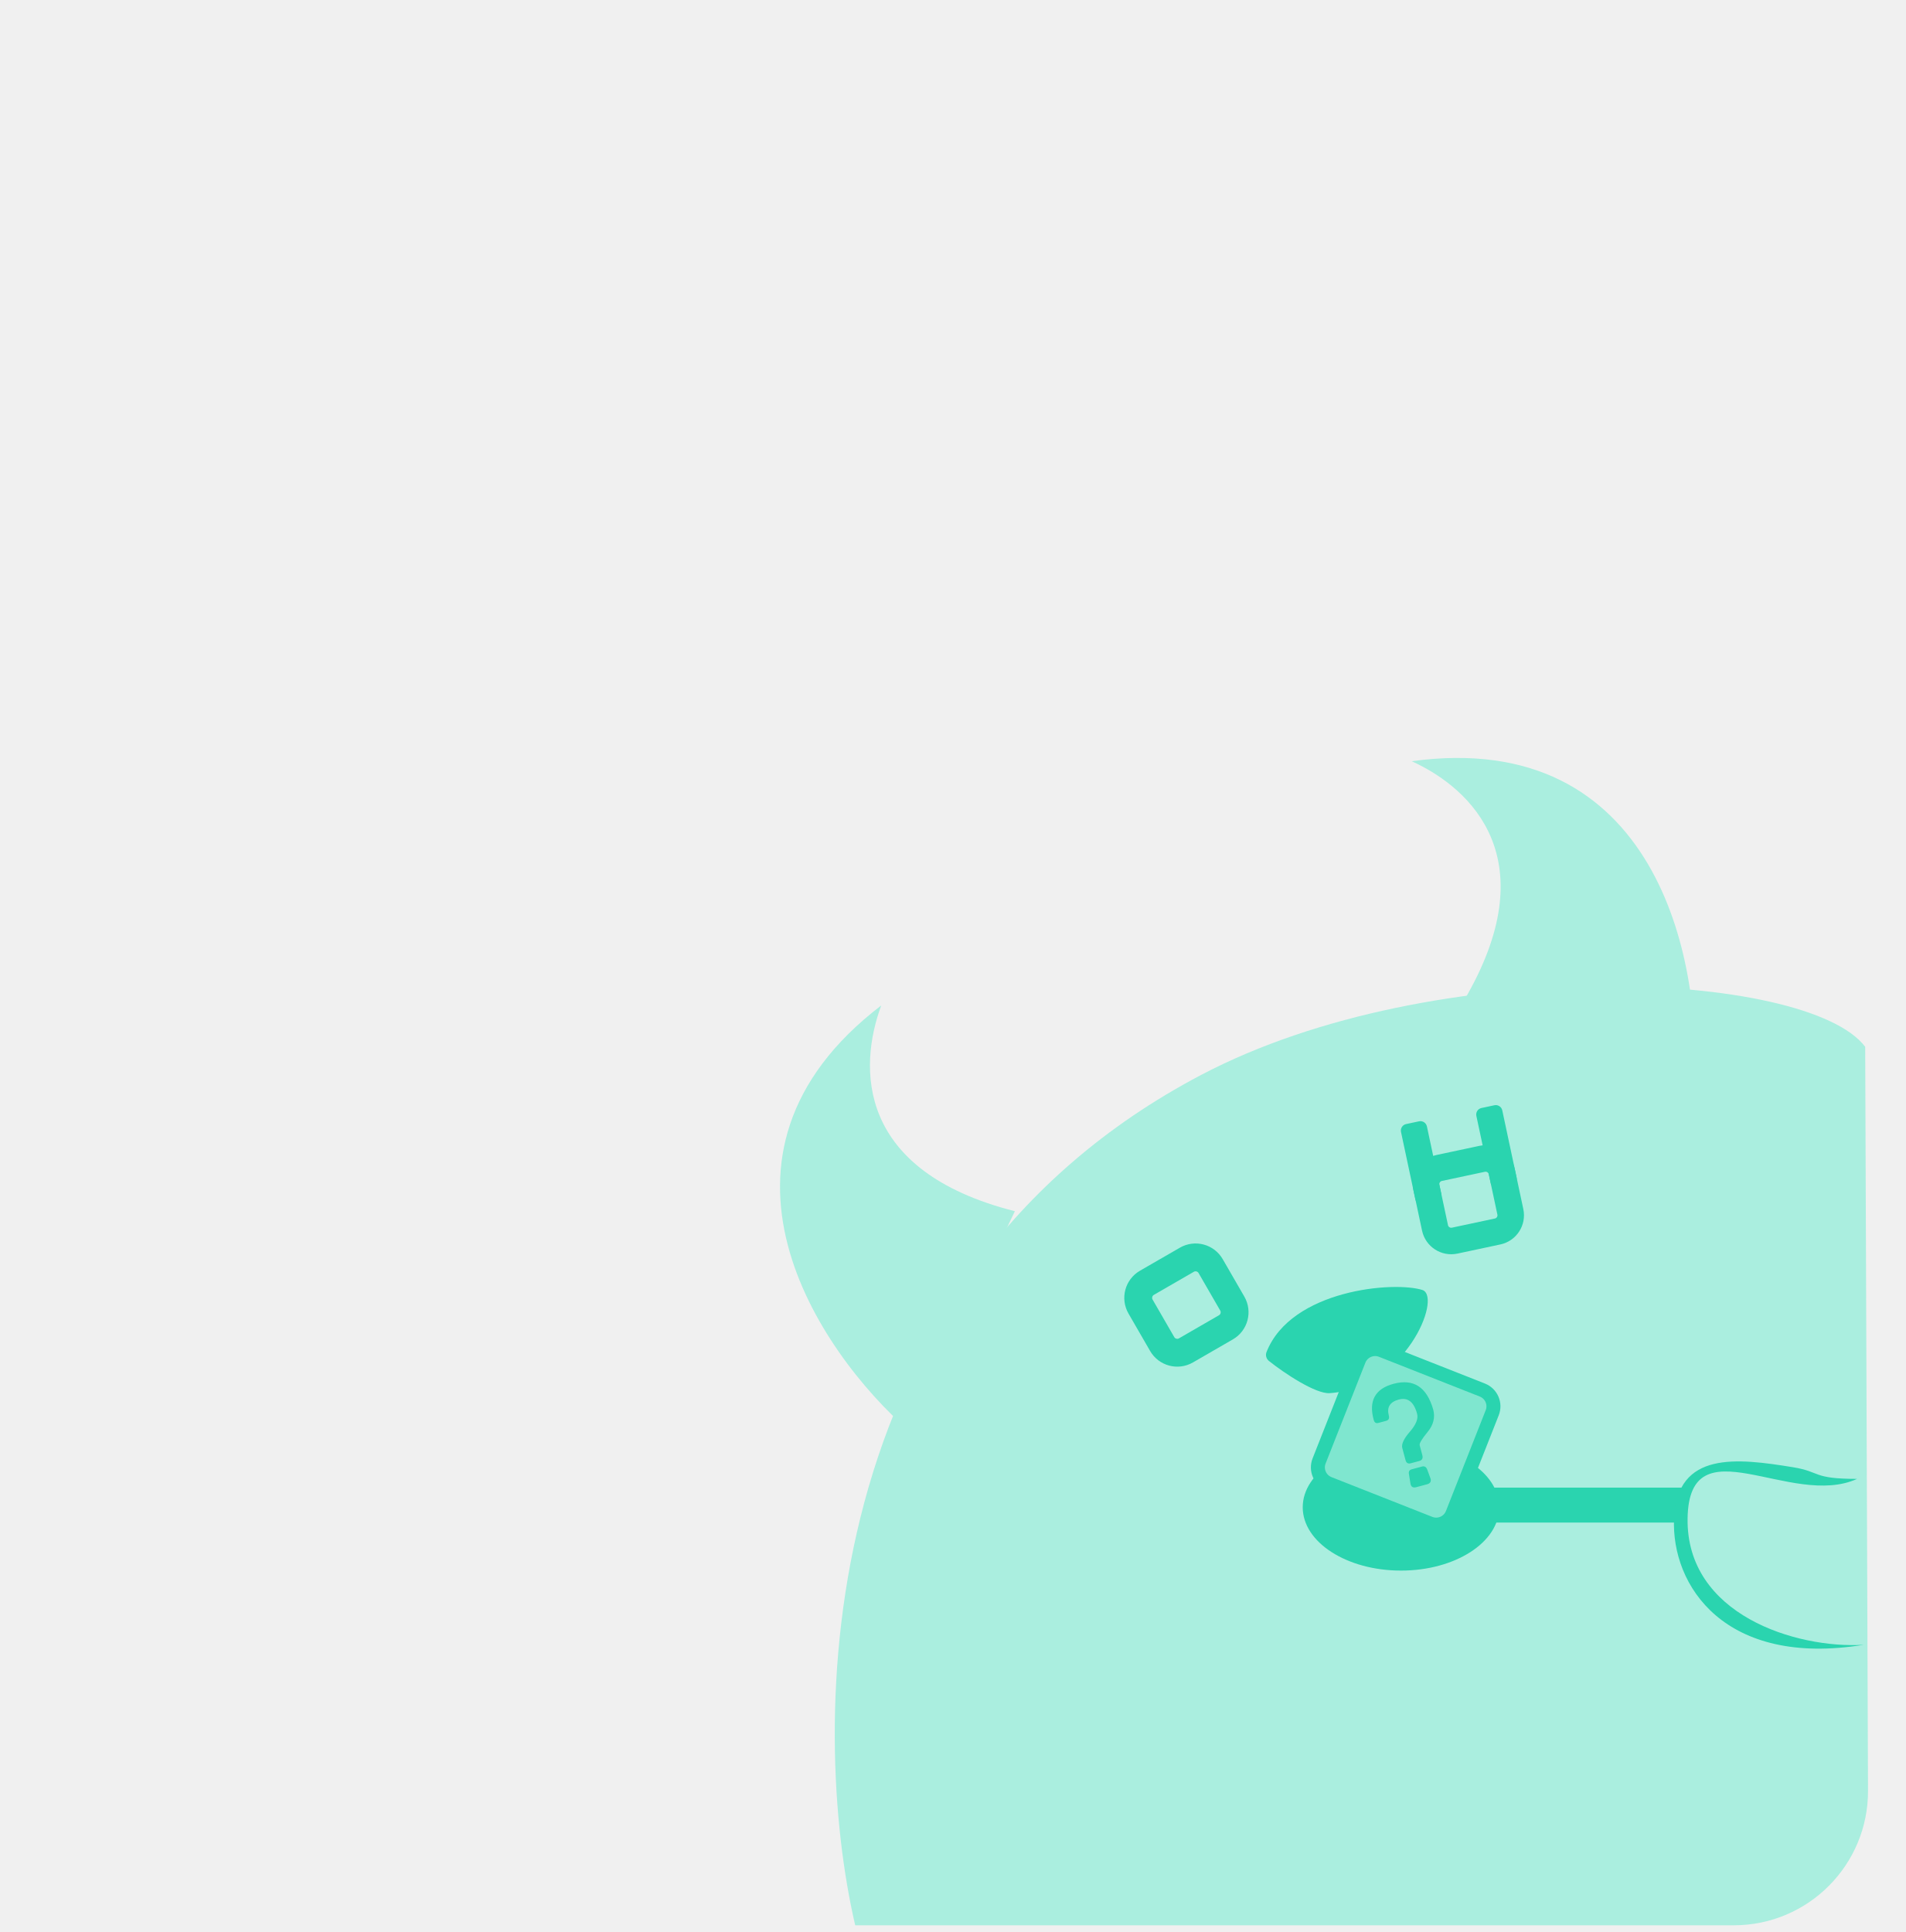
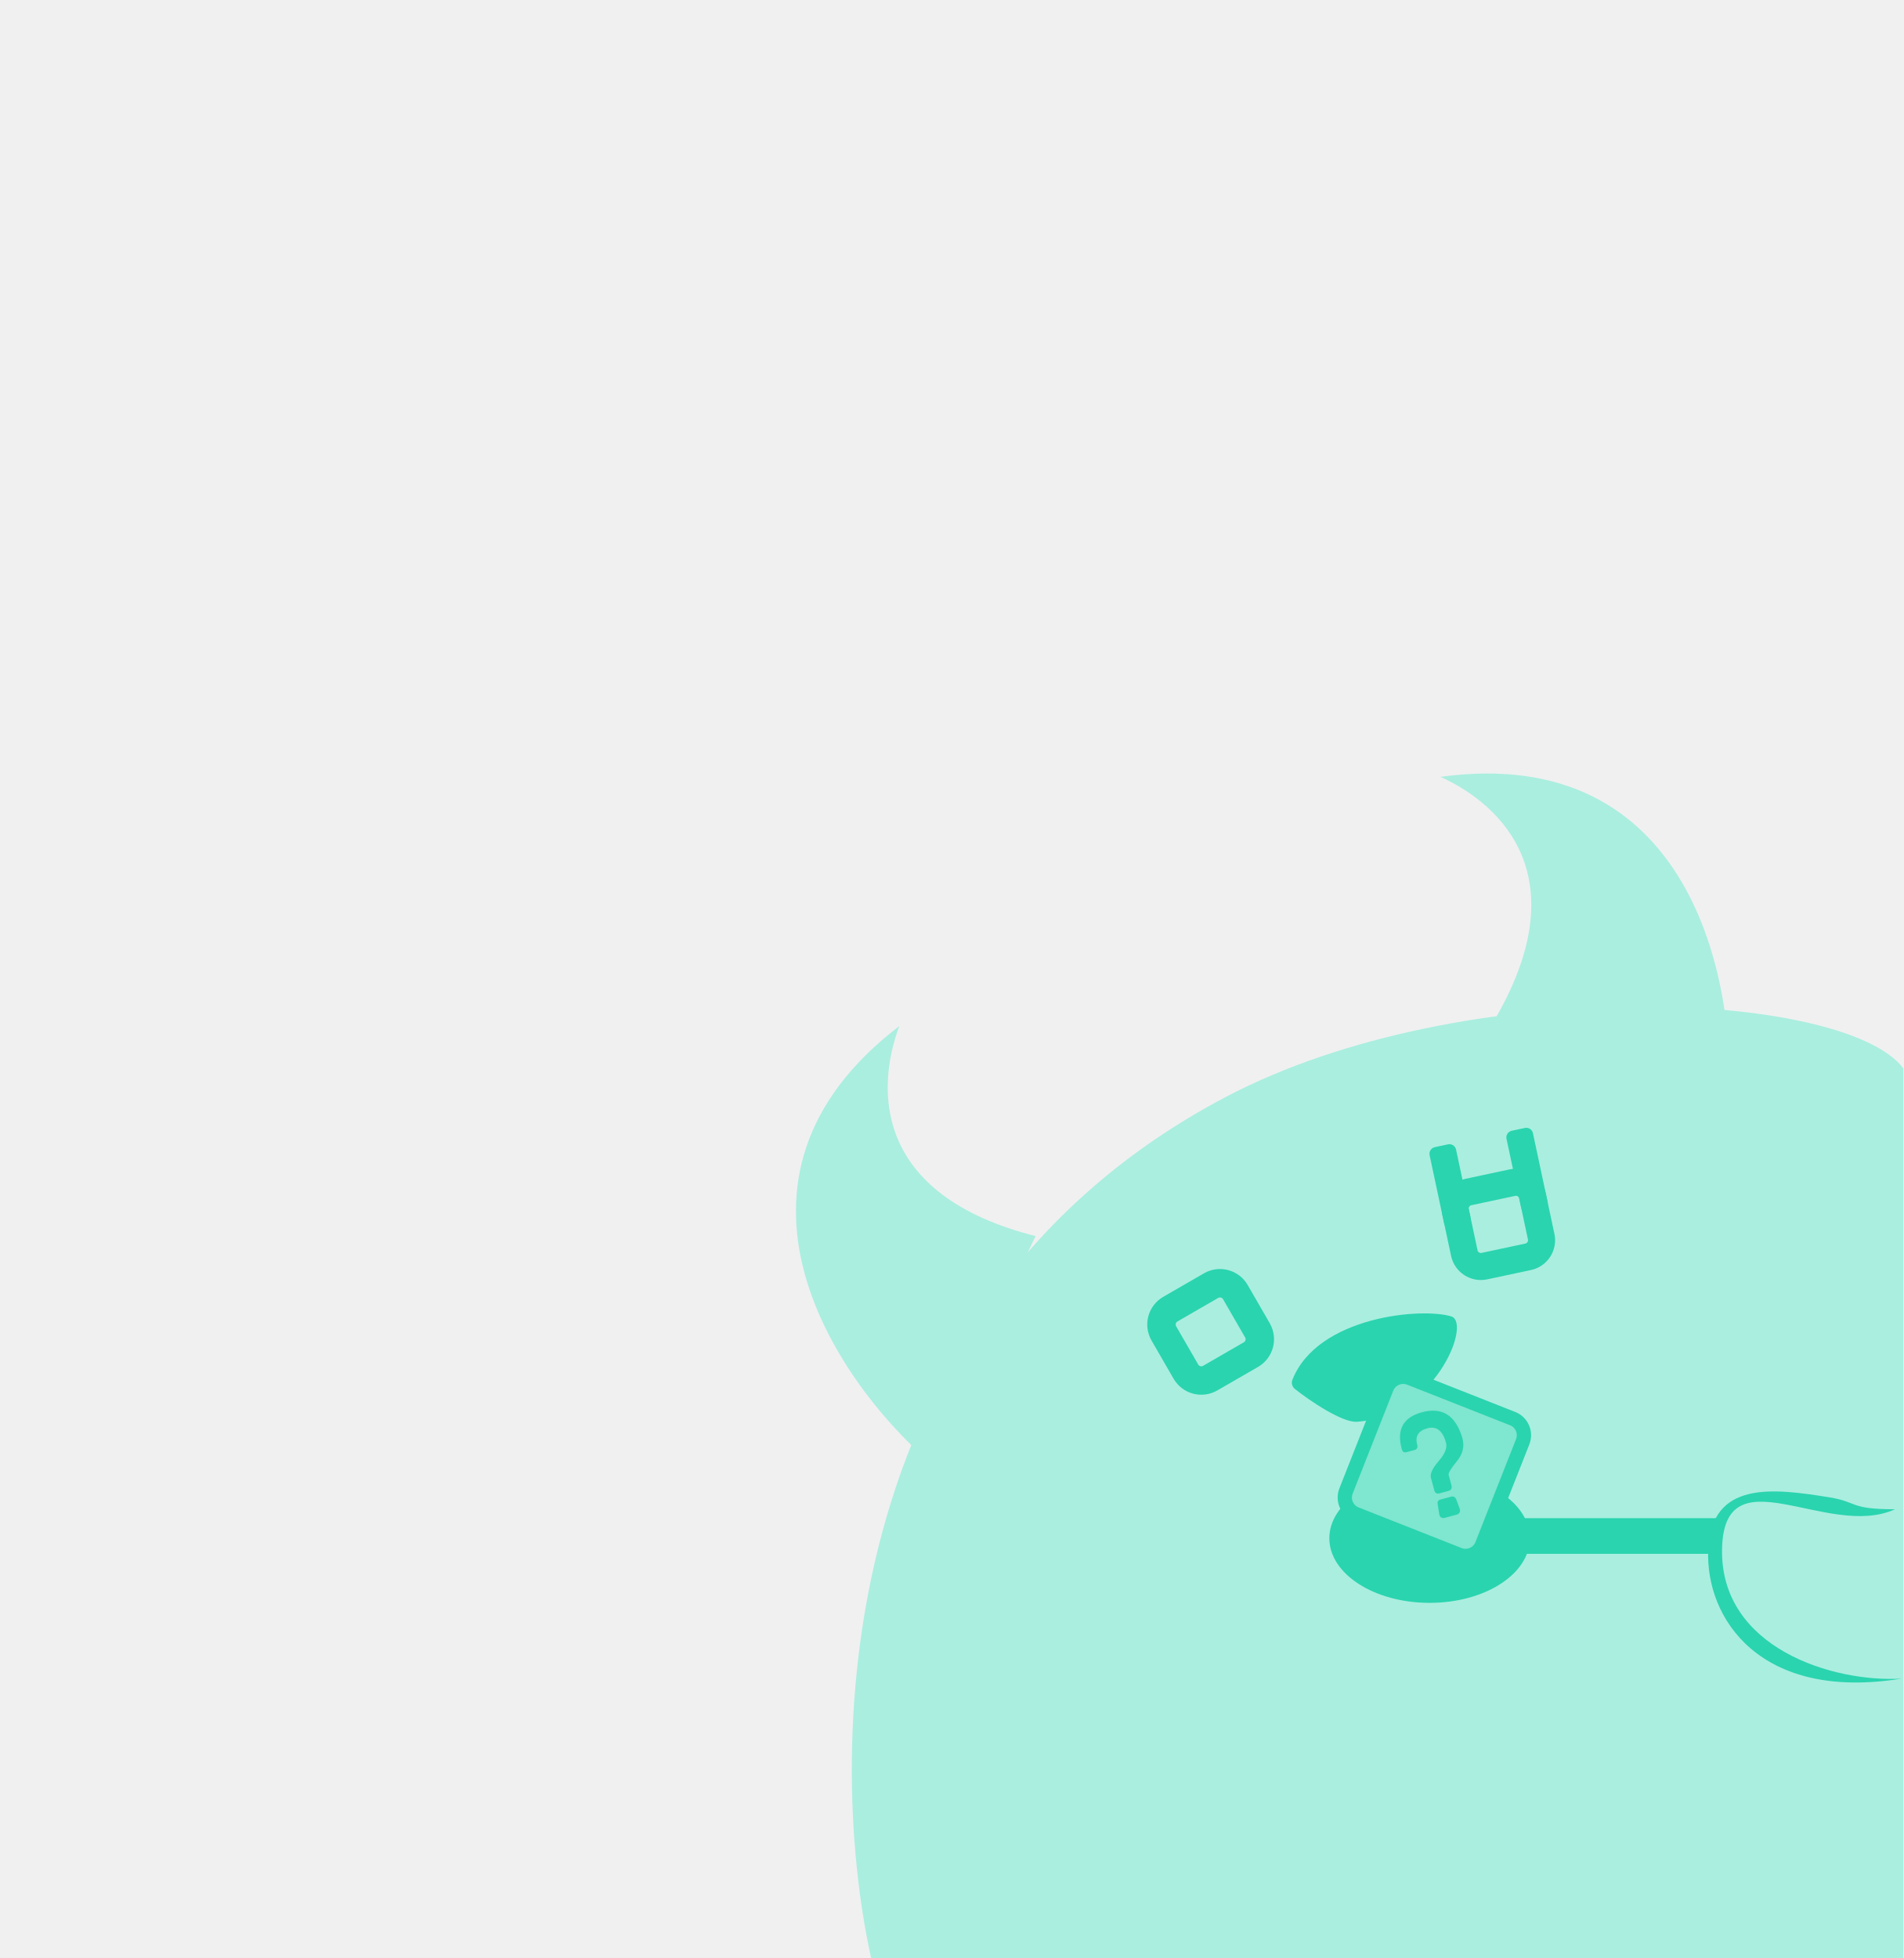
- <svg xmlns="http://www.w3.org/2000/svg" width="284" height="288" viewBox="0 0 284 288" fill="none">
-   <path d="M151.265 180.553C127.67 174.578 127.905 159.17 131.349 149.879C102.126 172.23 121.985 201.51 135.567 213.356L151.265 180.553Z" fill="#AAEEDF" />
-   <path d="M218.161 149.215C230.535 128.256 219.431 117.572 210.41 113.474C246.858 108.467 253.66 143.187 252.504 161.173L218.161 149.215Z" fill="#AAEEDF" />
-   <path d="M179.045 160.228C120.807 190.843 120.558 257.303 127.465 287H258.422C269.498 287 278.465 277.999 278.422 266.924L278 156.042C269.413 144.682 213.888 141.912 179.045 160.228Z" fill="#AAEEDF" />
-   <rect x="212.091" y="174.623" width="11.481" height="11.074" rx="2.469" transform="rotate(-12.0325 212.091 174.623)" stroke="#2AD4AF" stroke-width="3.951" />
-   <rect x="208.609" y="167.769" width="3.948" height="12.219" rx="0.988" transform="rotate(-12.0325 208.609 167.769)" fill="#2AD4AF" />
-   <rect x="219.841" y="165.375" width="3.948" height="12.219" rx="0.988" transform="rotate(-12.0325 219.841 165.375)" fill="#2AD4AF" />
-   <rect x="168.698" y="192.521" width="12.064" height="11.636" rx="2.595" transform="rotate(-30 168.698 192.521)" stroke="#2AD4AF" stroke-width="4.152" />
-   <path d="M198.186 207.674C196.096 207.818 191.386 204.676 189.139 202.883C188.739 202.563 188.583 202.026 188.771 201.549C192.434 192.244 207.836 190.917 212.078 192.32C214.885 193.54 209.421 206.901 198.186 207.674Z" fill="#2AD4AF" />
-   <rect width="42.306" height="5.207" transform="matrix(-1 0 0 1 251.441 221.758)" fill="#2AD4AF" />
-   <ellipse cx="14.644" cy="9.438" rx="14.644" ry="9.438" transform="matrix(-1 0 0 1 223.456 215.249)" fill="#2AD4AF" />
-   <path d="M267.227 218.715C271.436 219.398 270.066 220.455 276.793 220.455C266.926 224.94 251.753 211.988 251.529 226.34C251.305 240.692 267.679 245.786 277.77 245.188C257.138 248.552 249.062 236.432 249.511 226.34C249.959 216.249 258.929 217.37 267.227 218.715Z" fill="#2AD4AF" />
-   <rect x="-1.352" y="0.587" width="21.367" height="21.367" rx="2.606" transform="matrix(-0.930276 -0.366859 -0.366859 0.930276 222.325 207.127)" fill="#7FE6CF" stroke="#2AD4AF" stroke-width="2.085" />
-   <path d="M211.089 221.692C210.622 221.817 210.339 221.666 210.236 221.225L209.995 219.721C209.928 219.351 210.061 219.121 210.423 219.024L211.962 218.612C212.324 218.515 212.596 218.684 212.743 219.114L213.224 220.424C213.349 220.892 213.134 221.176 212.598 221.287L211.089 221.692ZM213.615 210.115C213.93 211.292 213.65 212.418 212.781 213.46C211.916 214.516 211.525 215.171 211.598 215.442L211.99 216.906C212.116 217.374 211.969 217.672 211.546 217.785L210.264 218.129C209.872 218.234 209.623 218.09 209.503 217.702L209.005 215.846C208.856 215.288 209.221 214.478 210.136 213.425C211.05 212.371 211.41 211.482 211.216 210.758C210.739 208.978 209.821 208.269 208.494 208.625C207.166 208.981 206.668 209.777 206.999 211.015C207.113 211.437 206.973 211.701 206.596 211.802L205.434 212.113C205.072 212.21 204.853 212.059 204.744 211.651C203.969 208.819 204.958 207.017 207.704 206.281C210.676 205.485 212.649 206.751 213.615 210.115Z" fill="#2AD4AF" />
+ <svg xmlns="http://www.w3.org/2000/svg" width="278" height="286" viewBox="0 0 278 286" fill="none">
+   <g clip-path="url(#clip0_33_43609)">
+     <path d="M151.265 180.553C127.67 174.578 127.905 159.17 131.349 149.879C102.126 172.23 121.985 201.51 135.567 213.357L151.265 180.553Z" fill="#AAEEDF" />
+     <path d="M218.161 149.215C230.535 128.256 219.431 117.572 210.41 113.474C246.858 108.467 253.66 143.187 252.504 161.173L218.161 149.215Z" fill="#AAEEDF" />
+     <path d="M179.045 160.228C120.807 190.843 120.558 257.303 127.465 287H278.499L278 156.042C269.413 144.682 213.888 141.912 179.045 160.228Z" fill="#AAEEDF" />
+     <rect x="212.091" y="174.624" width="11.481" height="11.074" rx="2.469" transform="rotate(-12.0325 212.091 174.624)" stroke="#2AD4AF" stroke-width="3.951" />
+     <rect x="208.609" y="167.769" width="3.948" height="12.219" rx="0.988" transform="rotate(-12.0325 208.609 167.769)" fill="#2AD4AF" />
+     <rect x="219.841" y="165.375" width="3.948" height="12.219" rx="0.988" transform="rotate(-12.0325 219.841 165.375)" fill="#2AD4AF" />
+     <rect x="168.698" y="192.521" width="12.064" height="11.636" rx="2.595" transform="rotate(-30 168.698 192.521)" stroke="#2AD4AF" stroke-width="4.152" />
+     <path d="M198.186 207.674C196.096 207.817 191.386 204.675 189.139 202.883C188.739 202.563 188.583 202.026 188.771 201.549C192.434 192.244 207.836 190.917 212.078 192.32C214.885 193.539 209.421 206.9 198.186 207.674Z" fill="#2AD4AF" />
+     <rect width="42.306" height="5.207" transform="matrix(-1 0 0 1 251.441 221.757)" fill="#2AD4AF" />
+     <ellipse cx="14.644" cy="9.438" rx="14.644" ry="9.438" transform="matrix(-1 0 0 1 223.456 215.249)" fill="#2AD4AF" />
+     <path d="M267.227 218.716C271.436 219.398 270.066 220.455 276.793 220.455C266.926 224.94 251.753 211.989 251.529 226.341C251.305 240.693 267.679 245.786 277.77 245.188C257.138 248.552 249.062 236.432 249.511 226.341C249.959 216.249 258.929 217.37 267.227 218.716Z" fill="#2AD4AF" />
+     <rect x="-1.352" y="0.587" width="21.367" height="21.367" rx="2.606" transform="matrix(-0.930276 -0.366859 -0.366859 0.930276 222.325 207.127)" fill="#7FE6CF" stroke="#2AD4AF" stroke-width="2.085" />
+     <path d="M211.089 221.692C210.622 221.817 210.339 221.667 210.236 221.225L209.995 219.721C209.928 219.351 210.061 219.121 210.423 219.024L211.962 218.612C212.324 218.515 212.596 218.685 212.743 219.114L213.224 220.425C213.349 220.892 213.134 221.176 212.598 221.288L211.089 221.692ZM213.615 210.115C213.93 211.292 213.65 212.419 212.781 213.46C211.916 214.517 211.525 215.171 211.598 215.443L211.99 216.906C212.116 217.374 211.969 217.672 211.546 217.785L210.264 218.129C209.872 218.234 209.623 218.09 209.503 217.702L209.005 215.846C208.856 215.288 209.221 214.479 210.136 213.425C211.05 212.371 211.41 211.482 211.216 210.758C210.739 208.978 209.821 208.269 208.494 208.625C207.166 208.981 206.668 209.778 206.999 211.015C207.113 211.437 206.973 211.701 206.596 211.802L205.434 212.113C205.072 212.21 204.853 212.059 204.744 211.651C203.969 208.819 204.958 207.018 207.704 206.282C210.676 205.485 212.649 206.752 213.615 210.115Z" fill="#2AD4AF" />
+   </g>
+   <defs>
+     <clipPath id="clip0_33_43609">
+       <rect width="278" height="286" fill="white" />
+     </clipPath>
+   </defs>
</svg>
